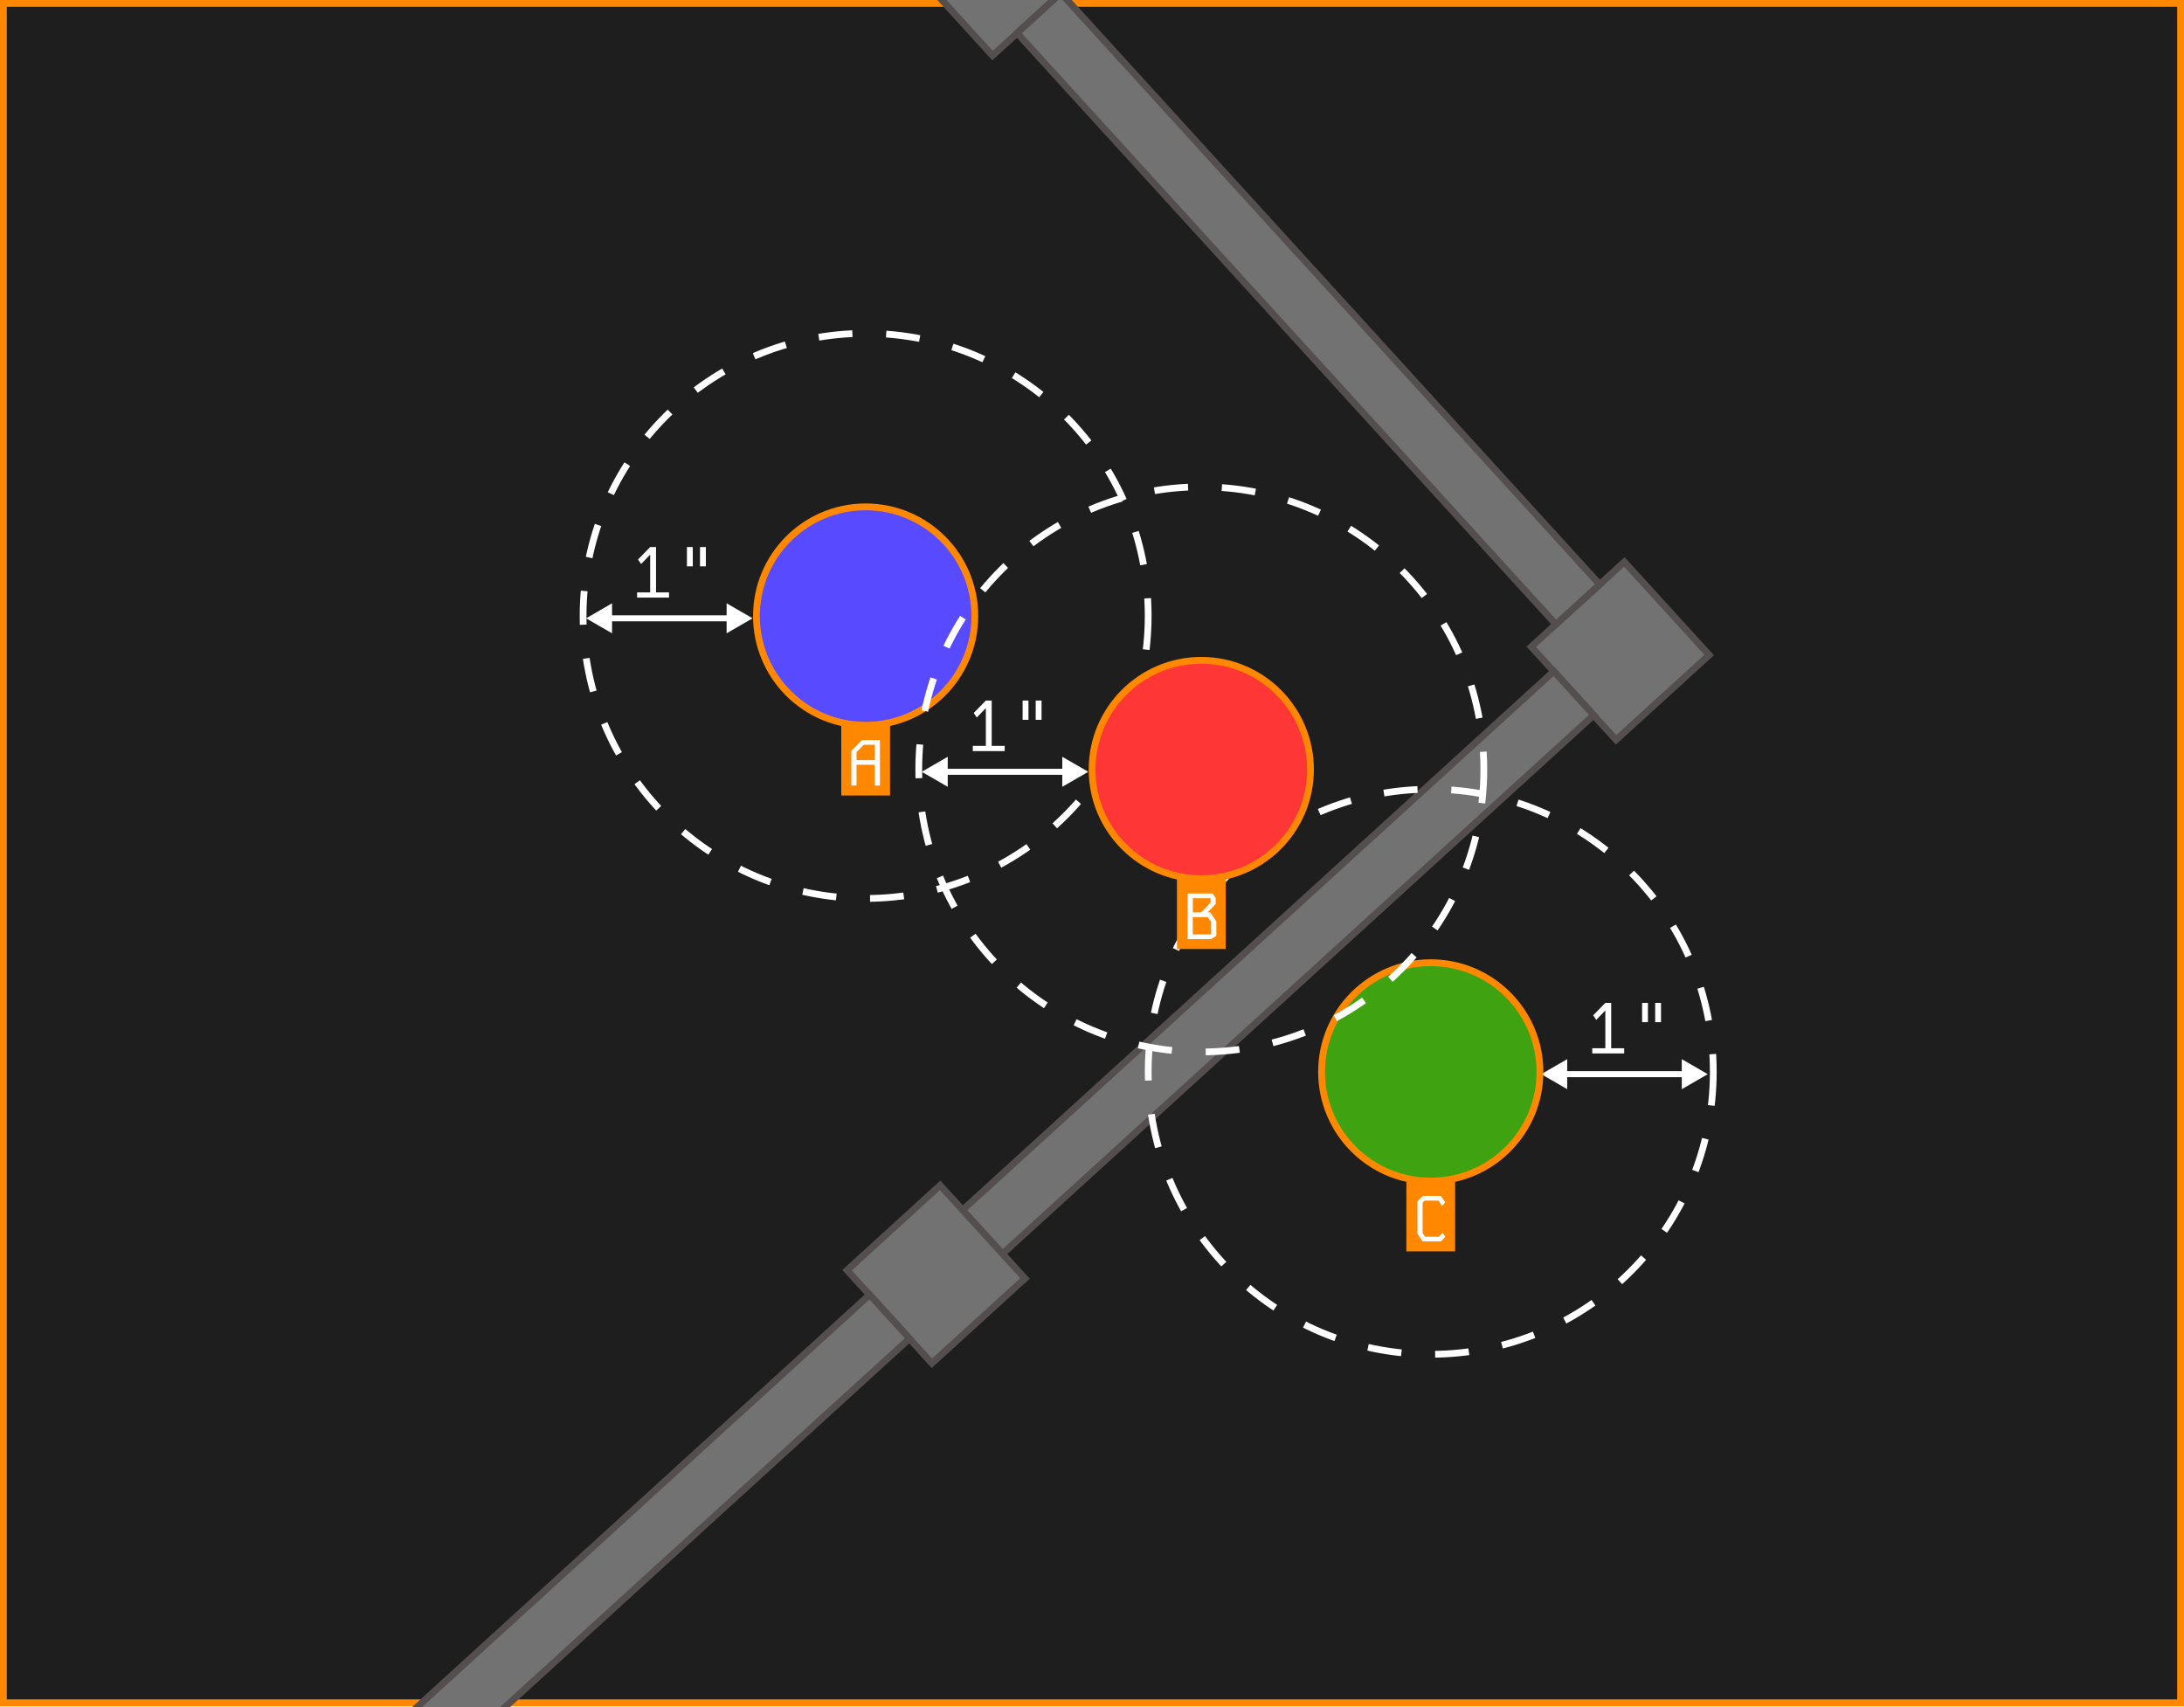
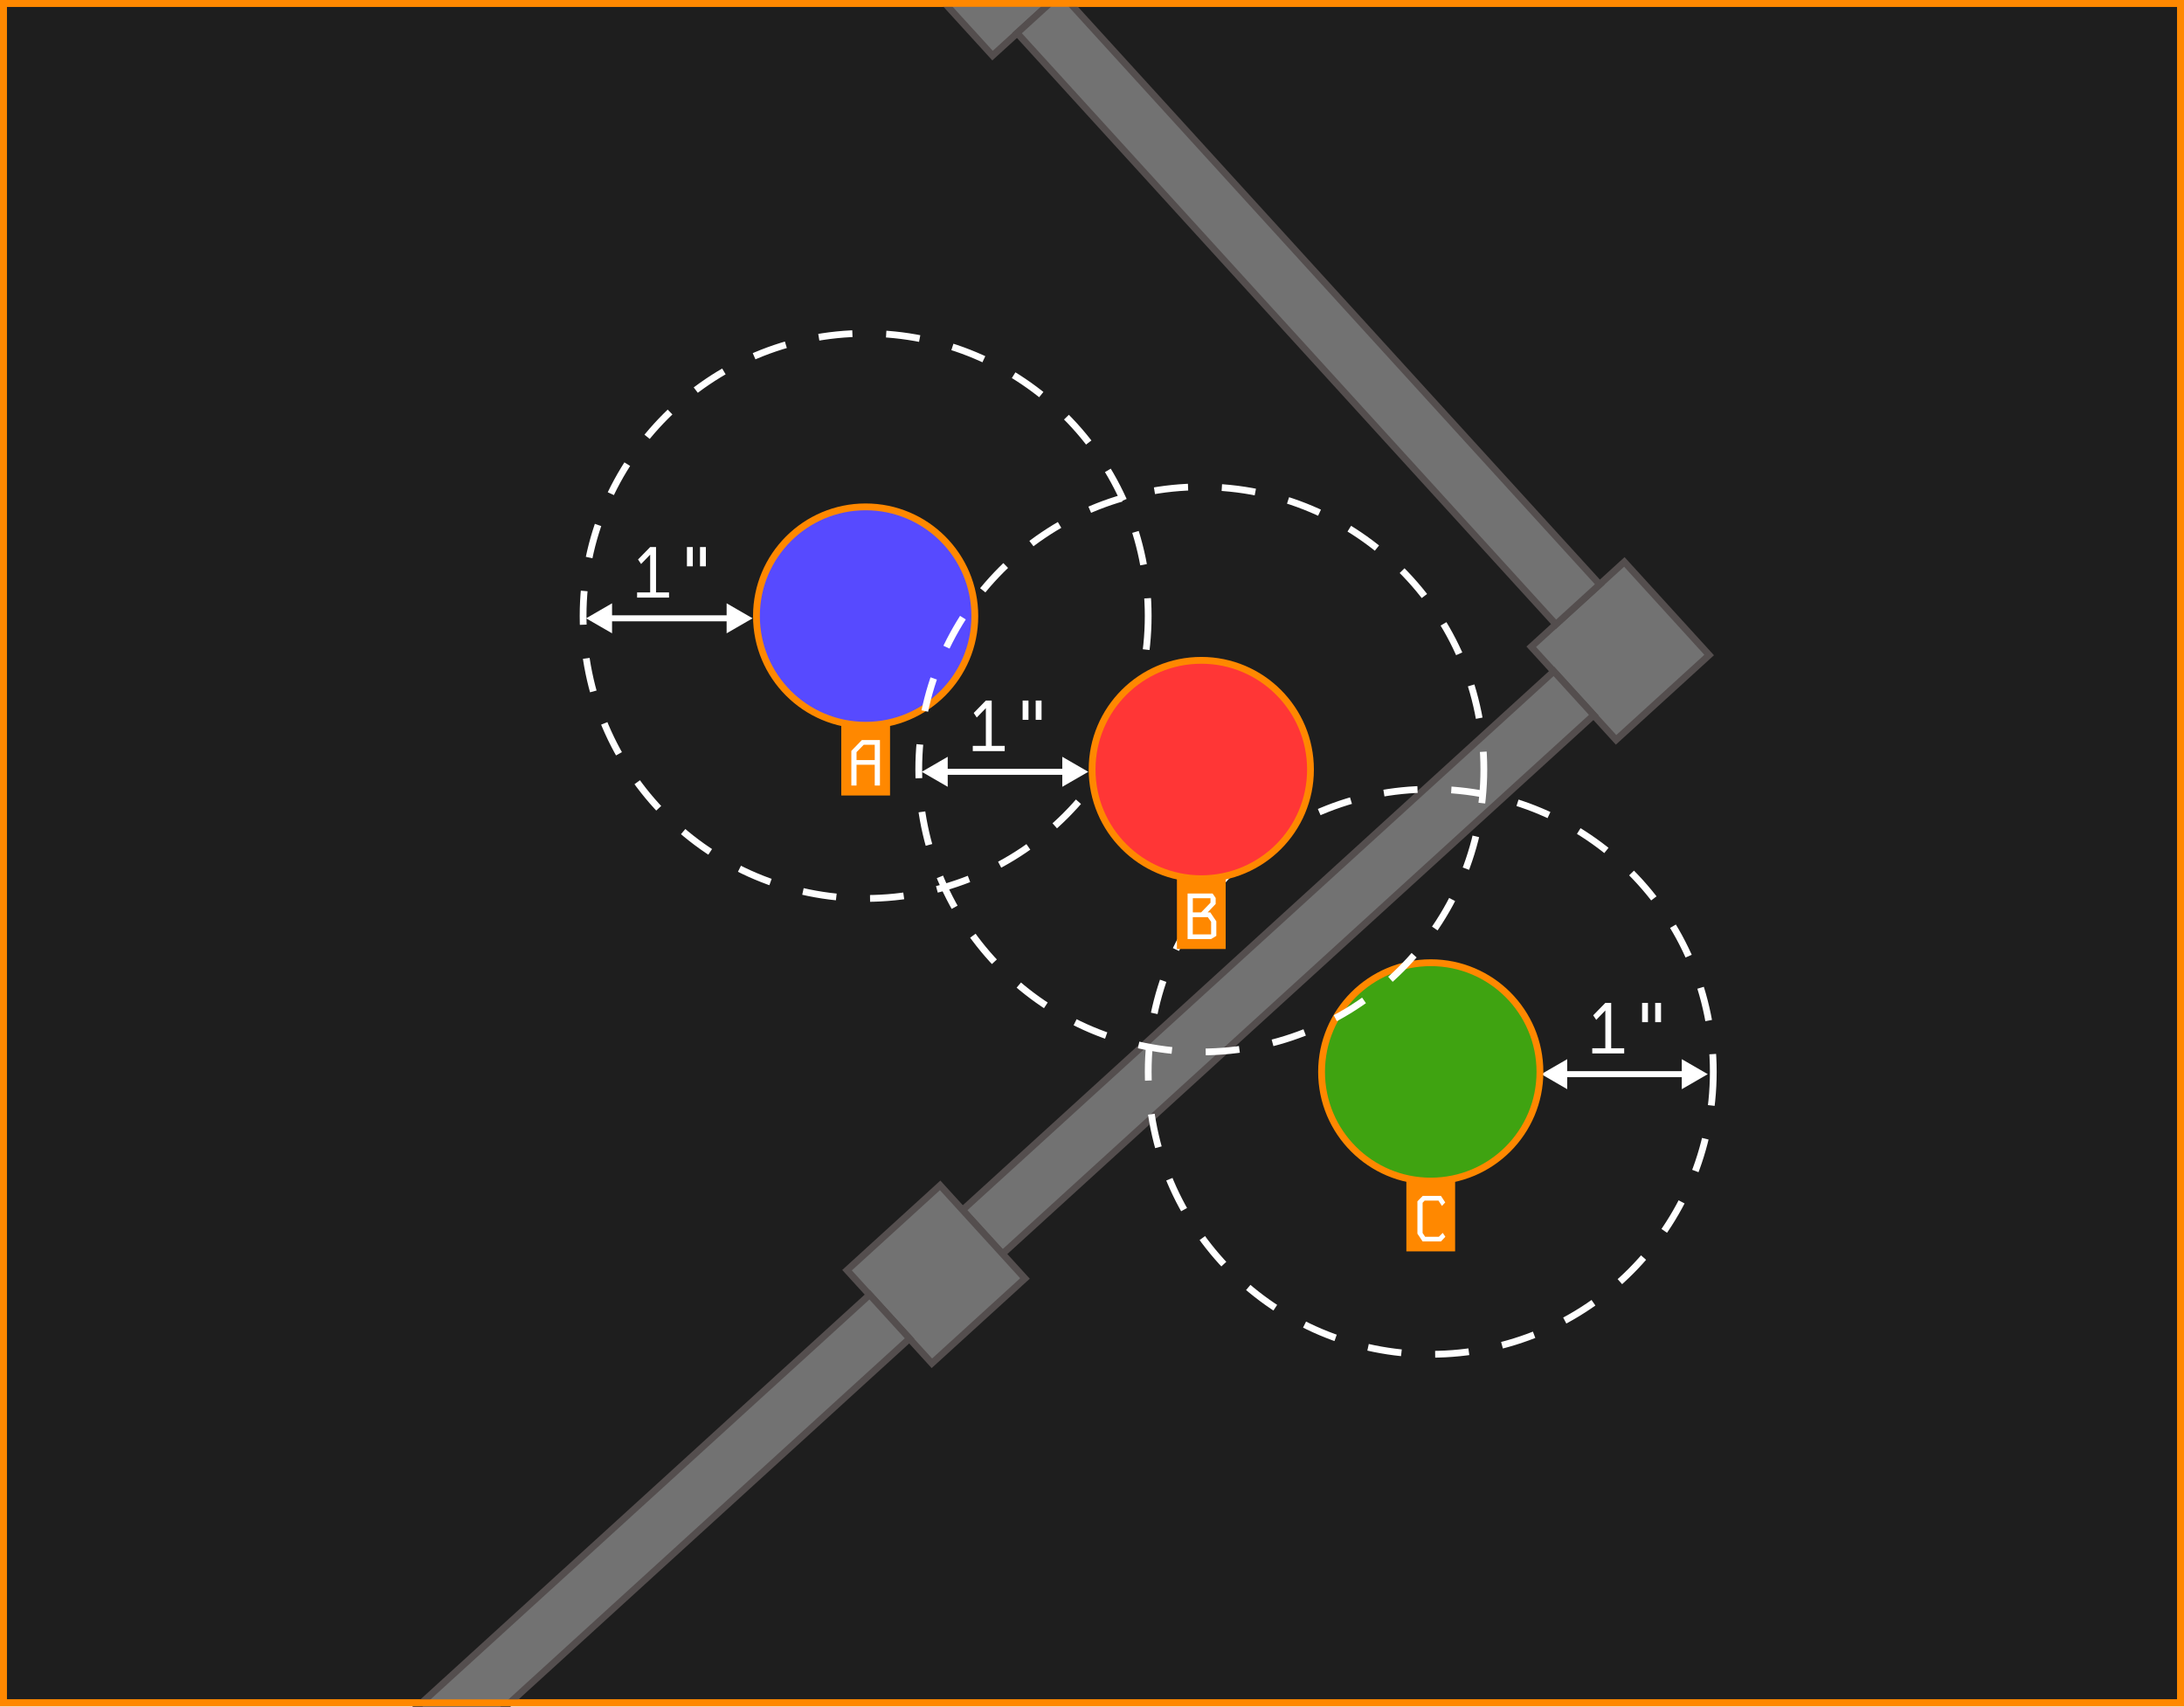
<svg xmlns="http://www.w3.org/2000/svg" version="1.1" viewBox="0 0 907.09 708.66">
  <defs>
    <style>
      .st0 {
        fill: #574aff;
      }

      .st0, .st1, .st2, .st3, .st4, .st5 {
        stroke-miterlimit: 11.34;
      }

      .st0, .st1, .st3, .st4, .st5 {
        stroke-width: 2.83px;
      }

      .st0, .st4, .st5 {
        stroke: #f80;
      }

      .st6, .st3 {
        fill: #fff;
      }

      .st7 {
        fill: #1e1e1e;
      }

      .st8 {
        isolation: isolate;
      }

      .st1 {
        fill: #727272;
        stroke: #544e4e;
      }

      .st2 {
        stroke-dasharray: 14.04;
        stroke-width: 2.81px;
      }

      .st2, .st3, .st9 {
        stroke: #fff;
      }

      .st2, .st9 {
        fill: none;
      }

      .st3 {
        fill-opacity: .36;
      }

      .st10 {
        fill: #f80;
      }

      .st9 {
        stroke-miterlimit: 10;
        stroke-width: 2.5px;
      }

      .st11 {
        display: none;
      }

      .st4 {
        fill: #3fa311;
      }

      .st5 {
        fill: #ff3636;
      }
    </style>
  </defs>
  <g id="Layer_7">
    <g>
      <rect class="st7" x="1.42" y="1.42" width="904.25" height="705.83" />
      <path class="st10" d="M904.25,2.83v702.99H2.83V2.83h901.42M907.09,0H0v708.66h907.09V0h0Z" />
    </g>
  </g>
  <g id="Terrain">
    <g class="st11">
      <rect id="rect1" class="st3" x="536.94" y="118.69" width="297.9" height="90.67" />
      <g class="st8">
        <path class="st6" d="M592.66,147.43h23.41v3.23h-13.36l3.5,2.15v26.01h-3.63v-25.56l-1.7-2.6h-8.21v-3.23Z" />
        <path class="st6" d="M637.45,155.01l3.72,5.34-7.4,7.62h-8.88v5.02l1.75,2.6h9.51l2.51-2.47,1.97,2.47-3.14,3.23h-12.56l-3.63-5.38v-14.71l3.59-3.72h12.56ZM624.9,164.74h7.53l4.53-4.75-1.17-1.75h-9.46l-1.44,1.44v5.07Z" />
        <path class="st6" d="M650.01,155.01l4.26,2.56,2.47-2.56h9.24l2.33,3.41-2.69,1.84-1.35-2.02h-6.14l-1.97,2.11v15.25h6.32v3.23h-14.44v-3.23h4.53v-14.8l-1.75-2.56h-2.78v-3.23h1.97Z" />
        <path class="st6" d="M676.92,155.01l4.26,2.56,2.47-2.56h9.24l2.33,3.41-2.69,1.84-1.35-2.02h-6.14l-1.97,2.11v15.25h6.32v3.23h-14.44v-3.23h4.53v-14.8l-1.75-2.56h-2.78v-3.23h1.97Z" />
        <path class="st6" d="M719.47,154.03l2.82,4.17v20.63h-3.77v-2.29l-3.77,2.29h-9.37l-3.77-5.61v-1.79l7-7.26h9.91v-6.82h-13.14v-3.32h14.08ZM707.14,175.42h11.39v-7.85h-8.43l-4.71,4.84v.36l1.75,2.65Z" />
        <path class="st6" d="M737.09,154.16l3.59,5.38v16.05h8.12v3.23h-19.82v-3.23h8.12v-15.61l-1.7-2.56h-4.62v-3.27h6.32ZM741.13,148.29v-4.48h-4.48v4.48h4.48Z" />
        <path class="st6" d="M759.47,155.01v2.15l3.63-2.15h9.01l3.63,5.29v18.52h-3.63v-18.07l-1.7-2.51h-9.55l-1.39,1.44v19.15h-3.59v-23.81h3.59Z" />
      </g>
    </g>
    <rect class="st1" x="646.78" y="244.21" width="52.31" height="52.31" transform="translate(-6.58 523.74) rotate(-42.34)" />
    <rect class="st1" x="364.71" y="387.52" width="332.27" height="24.62" transform="translate(-130.83 461.81) rotate(-42.34)" />
    <rect class="st1" x="362.6" y="503.14" width="52.31" height="52.31" transform="translate(-255.09 399.88) rotate(-42.34)" />
    <rect class="st1" x="80.53" y="646.45" width="332.27" height="24.62" transform="translate(-379.34 337.94) rotate(-42.34)" />
    <rect class="st1" x="387.81" y="-40.02" width="52.31" height="52.31" transform="translate(703.02 282.79) rotate(-132.34)" />
    <rect class="st1" x="377.29" y="115.92" width="332.27" height="24.62" transform="translate(814.65 616.28) rotate(-132.34)" />
  </g>
  <g id="Operative_A">
    <g>
      <g id="g12-9" class="st11">
        <g>
          <line class="st9" x1="303.61" y1="256.81" x2="179.22" y2="256.81" />
          <polygon class="st6" points="301.79 250.57 312.58 256.81 301.79 263.04 301.79 250.57" />
          <polygon class="st6" points="181.04 250.57 170.25 256.81 181.04 263.04 181.04 250.57" />
        </g>
        <circle id="path2-7-0" class="st2" cx="359.53" cy="255.83" r="189.35" />
        <g class="st8">
          <path class="st6" d="M240.57,227.21l2.31,3.45v3.15l-10.92,11.25v.99h10.92v2.16h-13.32v-3.78l11.76-12.18-1.92-2.88h-6.48l-2.13,2.13-1.2-1.8,2.43-2.49h8.55Z" />
          <path class="st6" d="M250.29,227.21h2.43v8.01h-2.43v-8.01ZM255.72,227.21h2.43v8.01h-2.43v-8.01Z" />
        </g>
      </g>
      <g id="g11-0">
        <g>
          <line class="st9" x1="303.61" y1="256.81" x2="252.39" y2="256.81" />
          <polygon class="st6" points="301.79 250.57 312.58 256.81 301.79 263.04 301.79 250.57" />
          <polygon class="st6" points="254.21 250.57 243.42 256.81 254.21 263.04 254.21 250.57" />
        </g>
        <g class="st8">
          <path class="st6" d="M272.47,227.21v18.84h5.4v2.16h-13.26v-2.16h5.43v-15.69l-3.78,3.9-1.26-1.89,5.04-5.16h2.43Z" />
          <path class="st6" d="M285.31,227.21h2.43v8.01h-2.43v-8.01ZM290.74,227.21h2.43v8.01h-2.43v-8.01Z" />
        </g>
        <circle id="path4-5" class="st2" cx="359.53" cy="255.81" r="117.35" />
      </g>
      <rect class="st10" x="349.41" y="286.4" width="20.25" height="44" />
      <circle id="path1" class="st0" cx="359.53" cy="255.87" r="45.35" />
      <g class="st8">
        <path class="st6" d="M365.47,307.37v18.9h-2.16v-8.64h-7.56v8.64h-2.16v-14.39l4.37-4.51h7.51ZM355.75,315.69h7.56v-6.37h-4.56l-3,3.08v3.29Z" />
      </g>
    </g>
  </g>
  <g id="Operative_C">
    <g>
      <g id="g12-91" data-name="g12-9" class="st11">
        <g>
          <line class="st9" x1="538.32" y1="446.14" x2="413.92" y2="446.14" />
          <polygon class="st6" points="536.5 439.91 547.29 446.14 536.5 452.38 536.5 439.91" />
          <polygon class="st6" points="415.75 439.91 404.95 446.14 415.75 452.38 415.75 439.91" />
        </g>
        <circle id="path2-7-01" data-name="path2-7-0" class="st2" cx="594.24" cy="445.16" r="189.35" />
        <g class="st8">
          <path class="st6" d="M475.28,416.54l2.31,3.45v3.15l-10.92,11.25v.99h10.92v2.16h-13.32v-3.78l11.76-12.18-1.92-2.88h-6.48l-2.13,2.13-1.2-1.8,2.43-2.49h8.55Z" />
          <path class="st6" d="M485,416.54h2.43v8.01h-2.43v-8.01ZM490.43,416.54h2.43v8.01h-2.43v-8.01Z" />
        </g>
      </g>
      <g id="g11-01" data-name="g11-0">
        <g>
          <line class="st9" x1="700.32" y1="446.14" x2="649.09" y2="446.14" />
          <polygon class="st6" points="698.5 439.91 709.29 446.14 698.5 452.38 698.5 439.91" />
          <polygon class="st6" points="650.92 439.91 640.12 446.14 650.92 452.38 650.92 439.91" />
        </g>
        <g class="st8">
          <path class="st6" d="M669.18,416.54v18.84h5.4v2.16h-13.26v-2.16h5.43v-15.69l-3.78,3.9-1.26-1.89,5.04-5.16h2.43Z" />
          <path class="st6" d="M682.02,416.54h2.43v8.01h-2.43v-8.01ZM687.45,416.54h2.43v8.01h-2.43v-8.01Z" />
        </g>
        <circle id="path4-51" data-name="path4-5" class="st2" cx="594.24" cy="445.14" r="117.35" />
      </g>
      <rect class="st10" x="584.11" y="475.74" width="20.25" height="44" />
      <circle id="path11" data-name="path1" class="st4" cx="594.24" cy="445.2" r="45.35" />
      <g class="st8">
        <path class="st6" d="M590.89,496.71h7.59l1.78,2.7-1.38,1.46-1.43-2.21h-5.75l-.84.89v12.56l1.05,1.57h5.7l1.62-1.62,1.08,1.62-1.84,1.94h-7.61l-2.16-3.24v-13.42l2.19-2.24Z" />
      </g>
    </g>
  </g>
  <g id="Operative_B">
    <g>
      <g id="g12-92" data-name="g12-9" class="st11">
        <g>
          <line class="st9" x1="443.03" y1="320.56" x2="318.63" y2="320.56" />
          <polygon class="st6" points="441.2 314.32 452 320.56 441.2 326.79 441.2 314.32" />
          <polygon class="st6" points="320.45 314.32 309.66 320.56 320.45 326.79 320.45 314.32" />
        </g>
        <circle id="path2-7-02" data-name="path2-7-0" class="st2" cx="498.94" cy="319.57" r="189.35" />
        <g class="st8">
          <path class="st6" d="M379.98,290.96l2.31,3.45v3.15l-10.92,11.25v.99h10.92v2.16h-13.32v-3.78l11.76-12.18-1.92-2.88h-6.48l-2.13,2.13-1.2-1.8,2.43-2.49h8.55Z" />
          <path class="st6" d="M389.7,290.96h2.43v8.01h-2.43v-8.01ZM395.13,290.96h2.43v8.01h-2.43v-8.01Z" />
        </g>
      </g>
      <g id="g11-02" data-name="g11-0">
        <g>
          <line class="st9" x1="443.03" y1="320.56" x2="391.8" y2="320.56" />
          <polygon class="st6" points="441.2 314.32 452 320.56 441.2 326.79 441.2 314.32" />
          <polygon class="st6" points="393.62 314.32 382.83 320.56 393.62 326.79 393.62 314.32" />
        </g>
        <g class="st8">
          <path class="st6" d="M411.89,290.96v18.84h5.4v2.16h-13.26v-2.16h5.43v-15.69l-3.78,3.9-1.26-1.89,5.04-5.16h2.43Z" />
          <path class="st6" d="M424.73,290.96h2.43v8.01h-2.43v-8.01ZM430.16,290.96h2.43v8.01h-2.43v-8.01Z" />
        </g>
        <circle id="path4-52" data-name="path4-5" class="st2" cx="498.94" cy="319.56" r="117.35" />
      </g>
      <rect class="st10" x="488.82" y="350.15" width="20.25" height="44" />
      <circle id="path12" data-name="path1" class="st5" cx="498.94" cy="319.61" r="45.35" />
      <g class="st8">
        <path class="st6" d="M503.64,371.12l1.27,1.84v2.48l-3.32,3.51h1.08l2.51,3.7v6.05l-2.16,1.32h-9.77v-18.9h10.39ZM495.41,378.95h3.46l3.89-4.02v-1.86h-7.34v5.89ZM495.41,388.08h7.61v-5.21l-1.38-1.94h-6.24v7.15Z" />
      </g>
    </g>
  </g>
  <g id="Objective_Marker" class="st11">
    <g>
      <circle id="circle1" class="st6" cx="766.04" cy="301.92" r="56.69" />
      <g class="st8">
        <path class="st10" d="M738.5,286.32h11.36l3.16,4.8v19.88l-3.16,3.32h-11.36l-3.24-4.8v-19.88l3.24-3.32ZM738.46,309.12l1.56,2.32h8.56l1.2-1.32v-18.6l-1.52-2.32h-8.56l-1.24,1.32v18.6Z" />
        <path class="st10" d="M762.54,284.4v10.6l3.2-1.96h8.08l3.28,4.88v13.04l-3.28,3.36h-8l-3.28-1.92v1.92h-3.2v-29.92h3.2ZM762.54,311.4h10.12l1.2-1.28v-11.84l-1.56-2.32h-8.48l-1.28,1.32v14.12Z" />
        <path class="st10" d="M789.7,292.32h8.08v19.68l-6.52,6.72h-5.52v-2.88h4.32l4.48-4.68v-15.96h-4.84v-2.88ZM791.74,287.08v-4h4v4h-4Z" />
      </g>
    </g>
  </g>
+   <g id="Layer_7_copy">
+     <path class="st10" d="M904.25,2.83v702.99H2.83V2.83h901.42M907.09,0H0v708.66h907.09V0h0Z" />
+   </g>
</svg>
